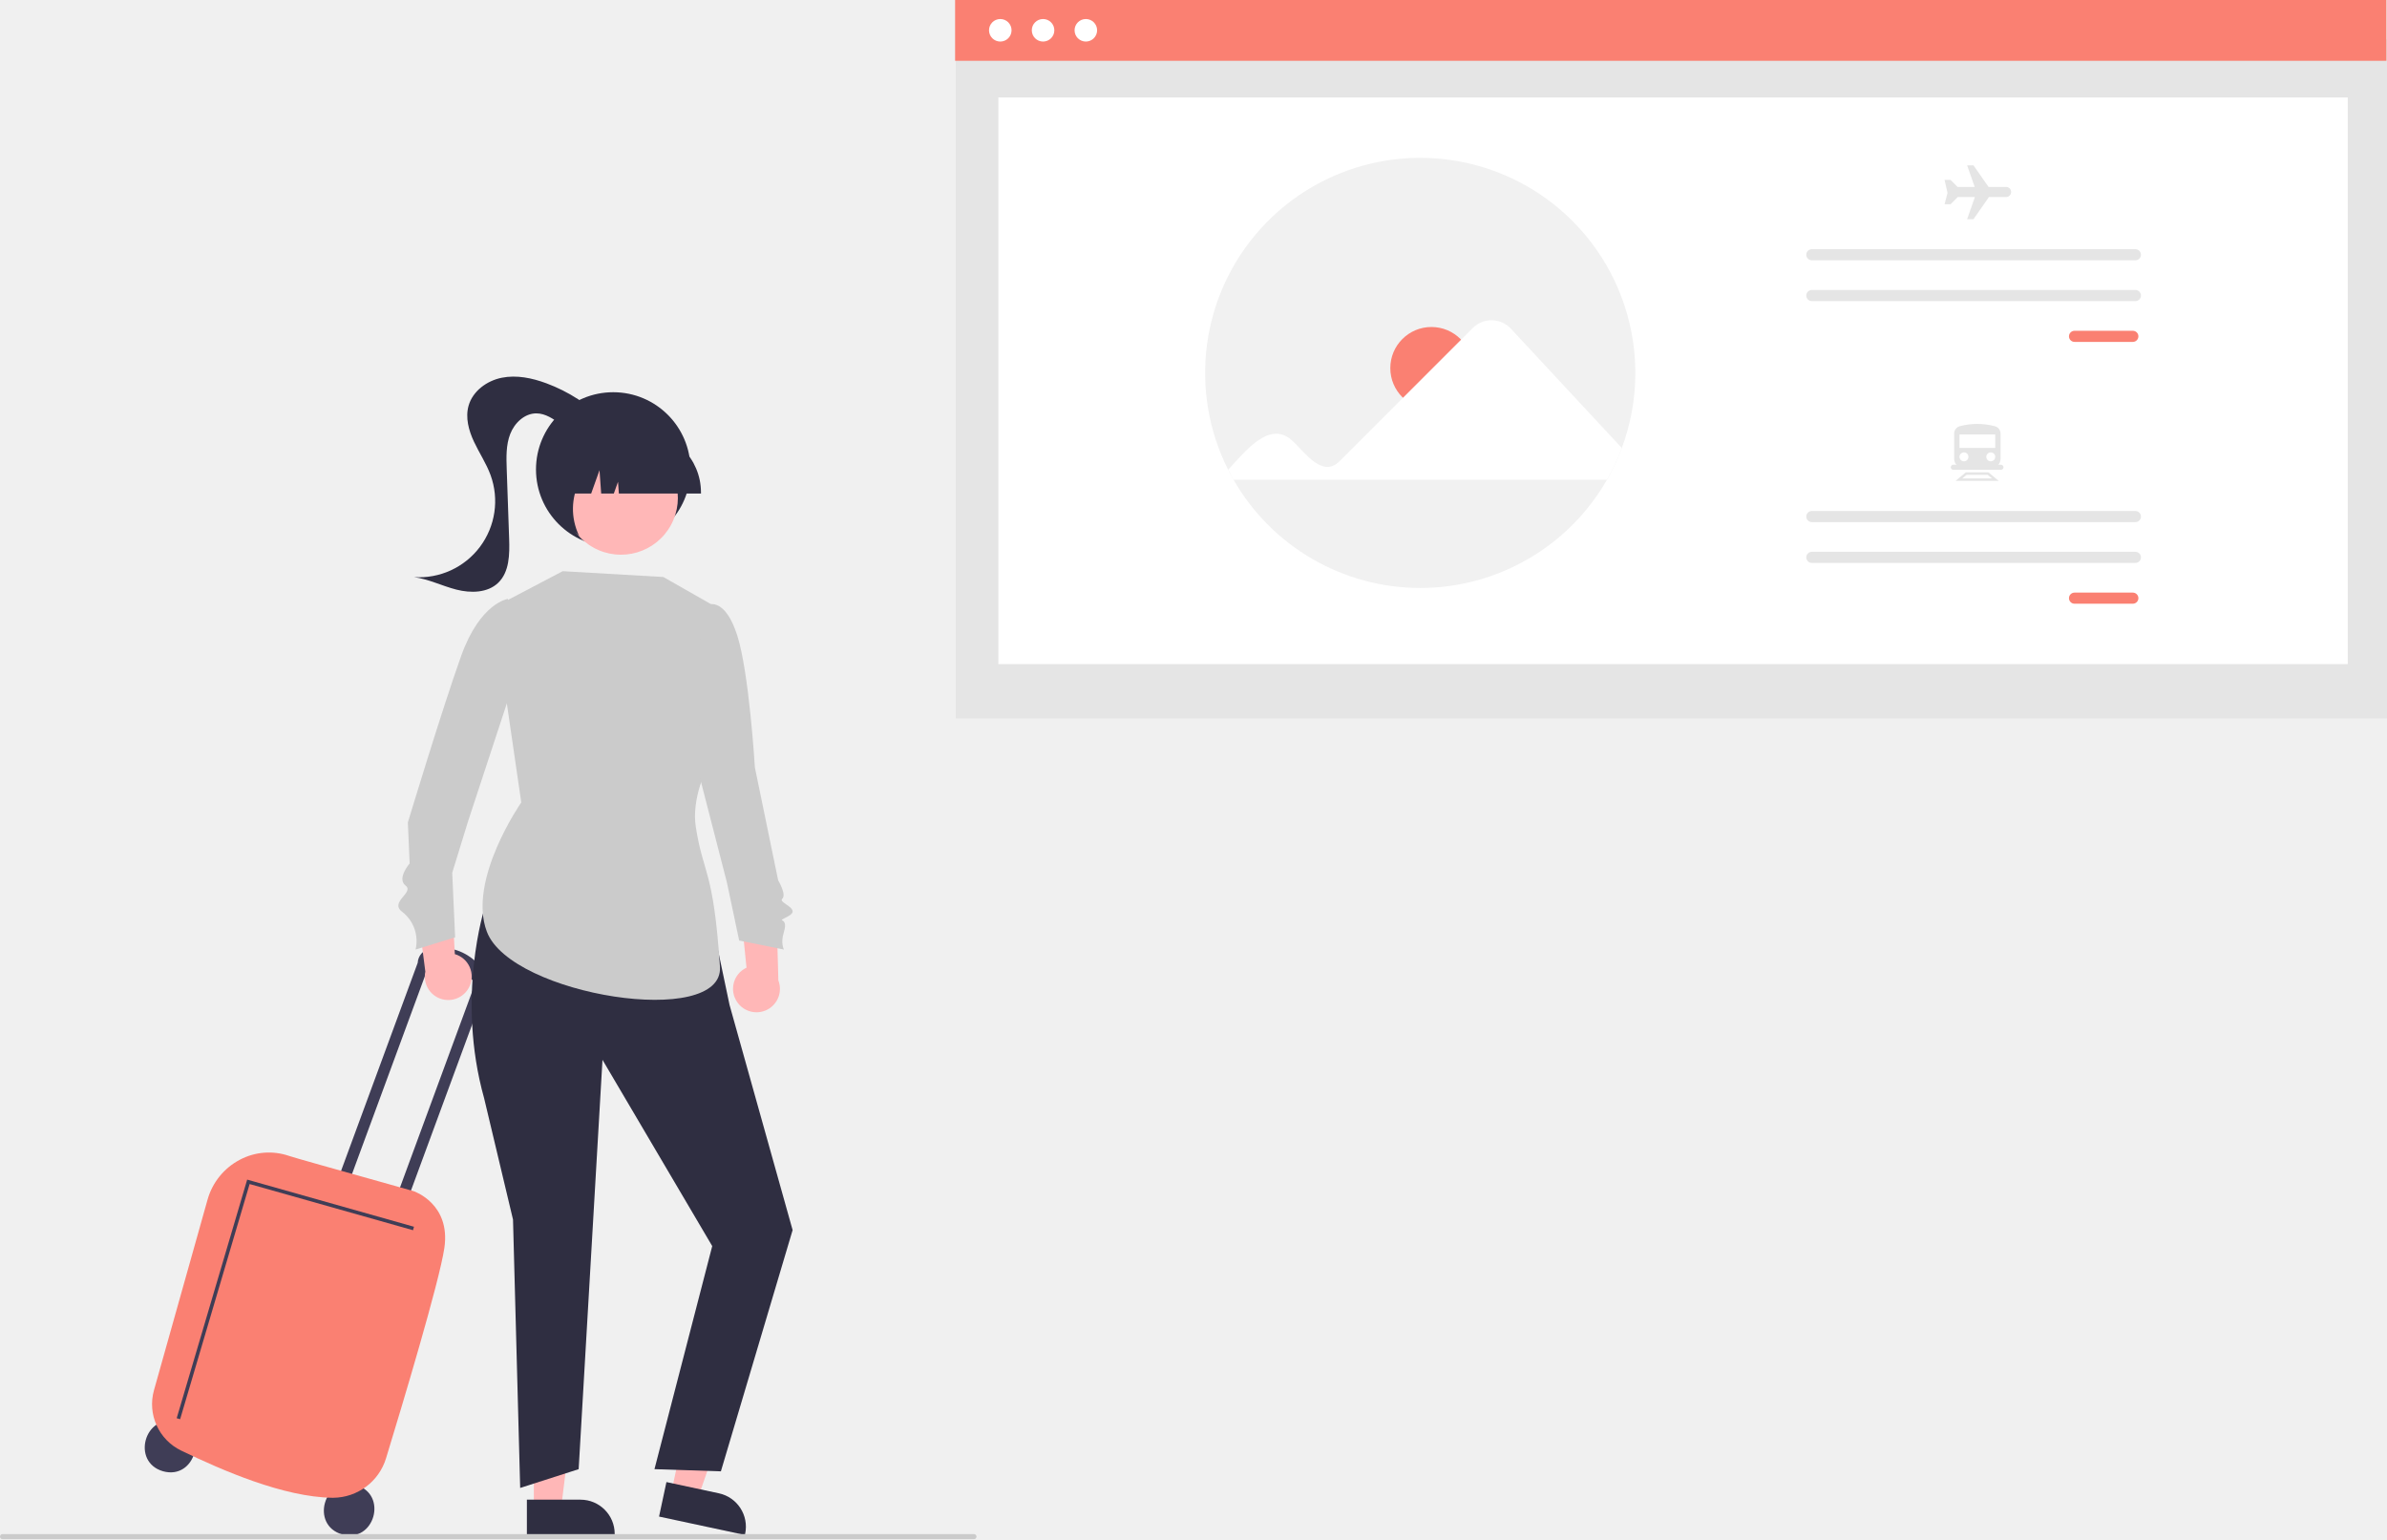
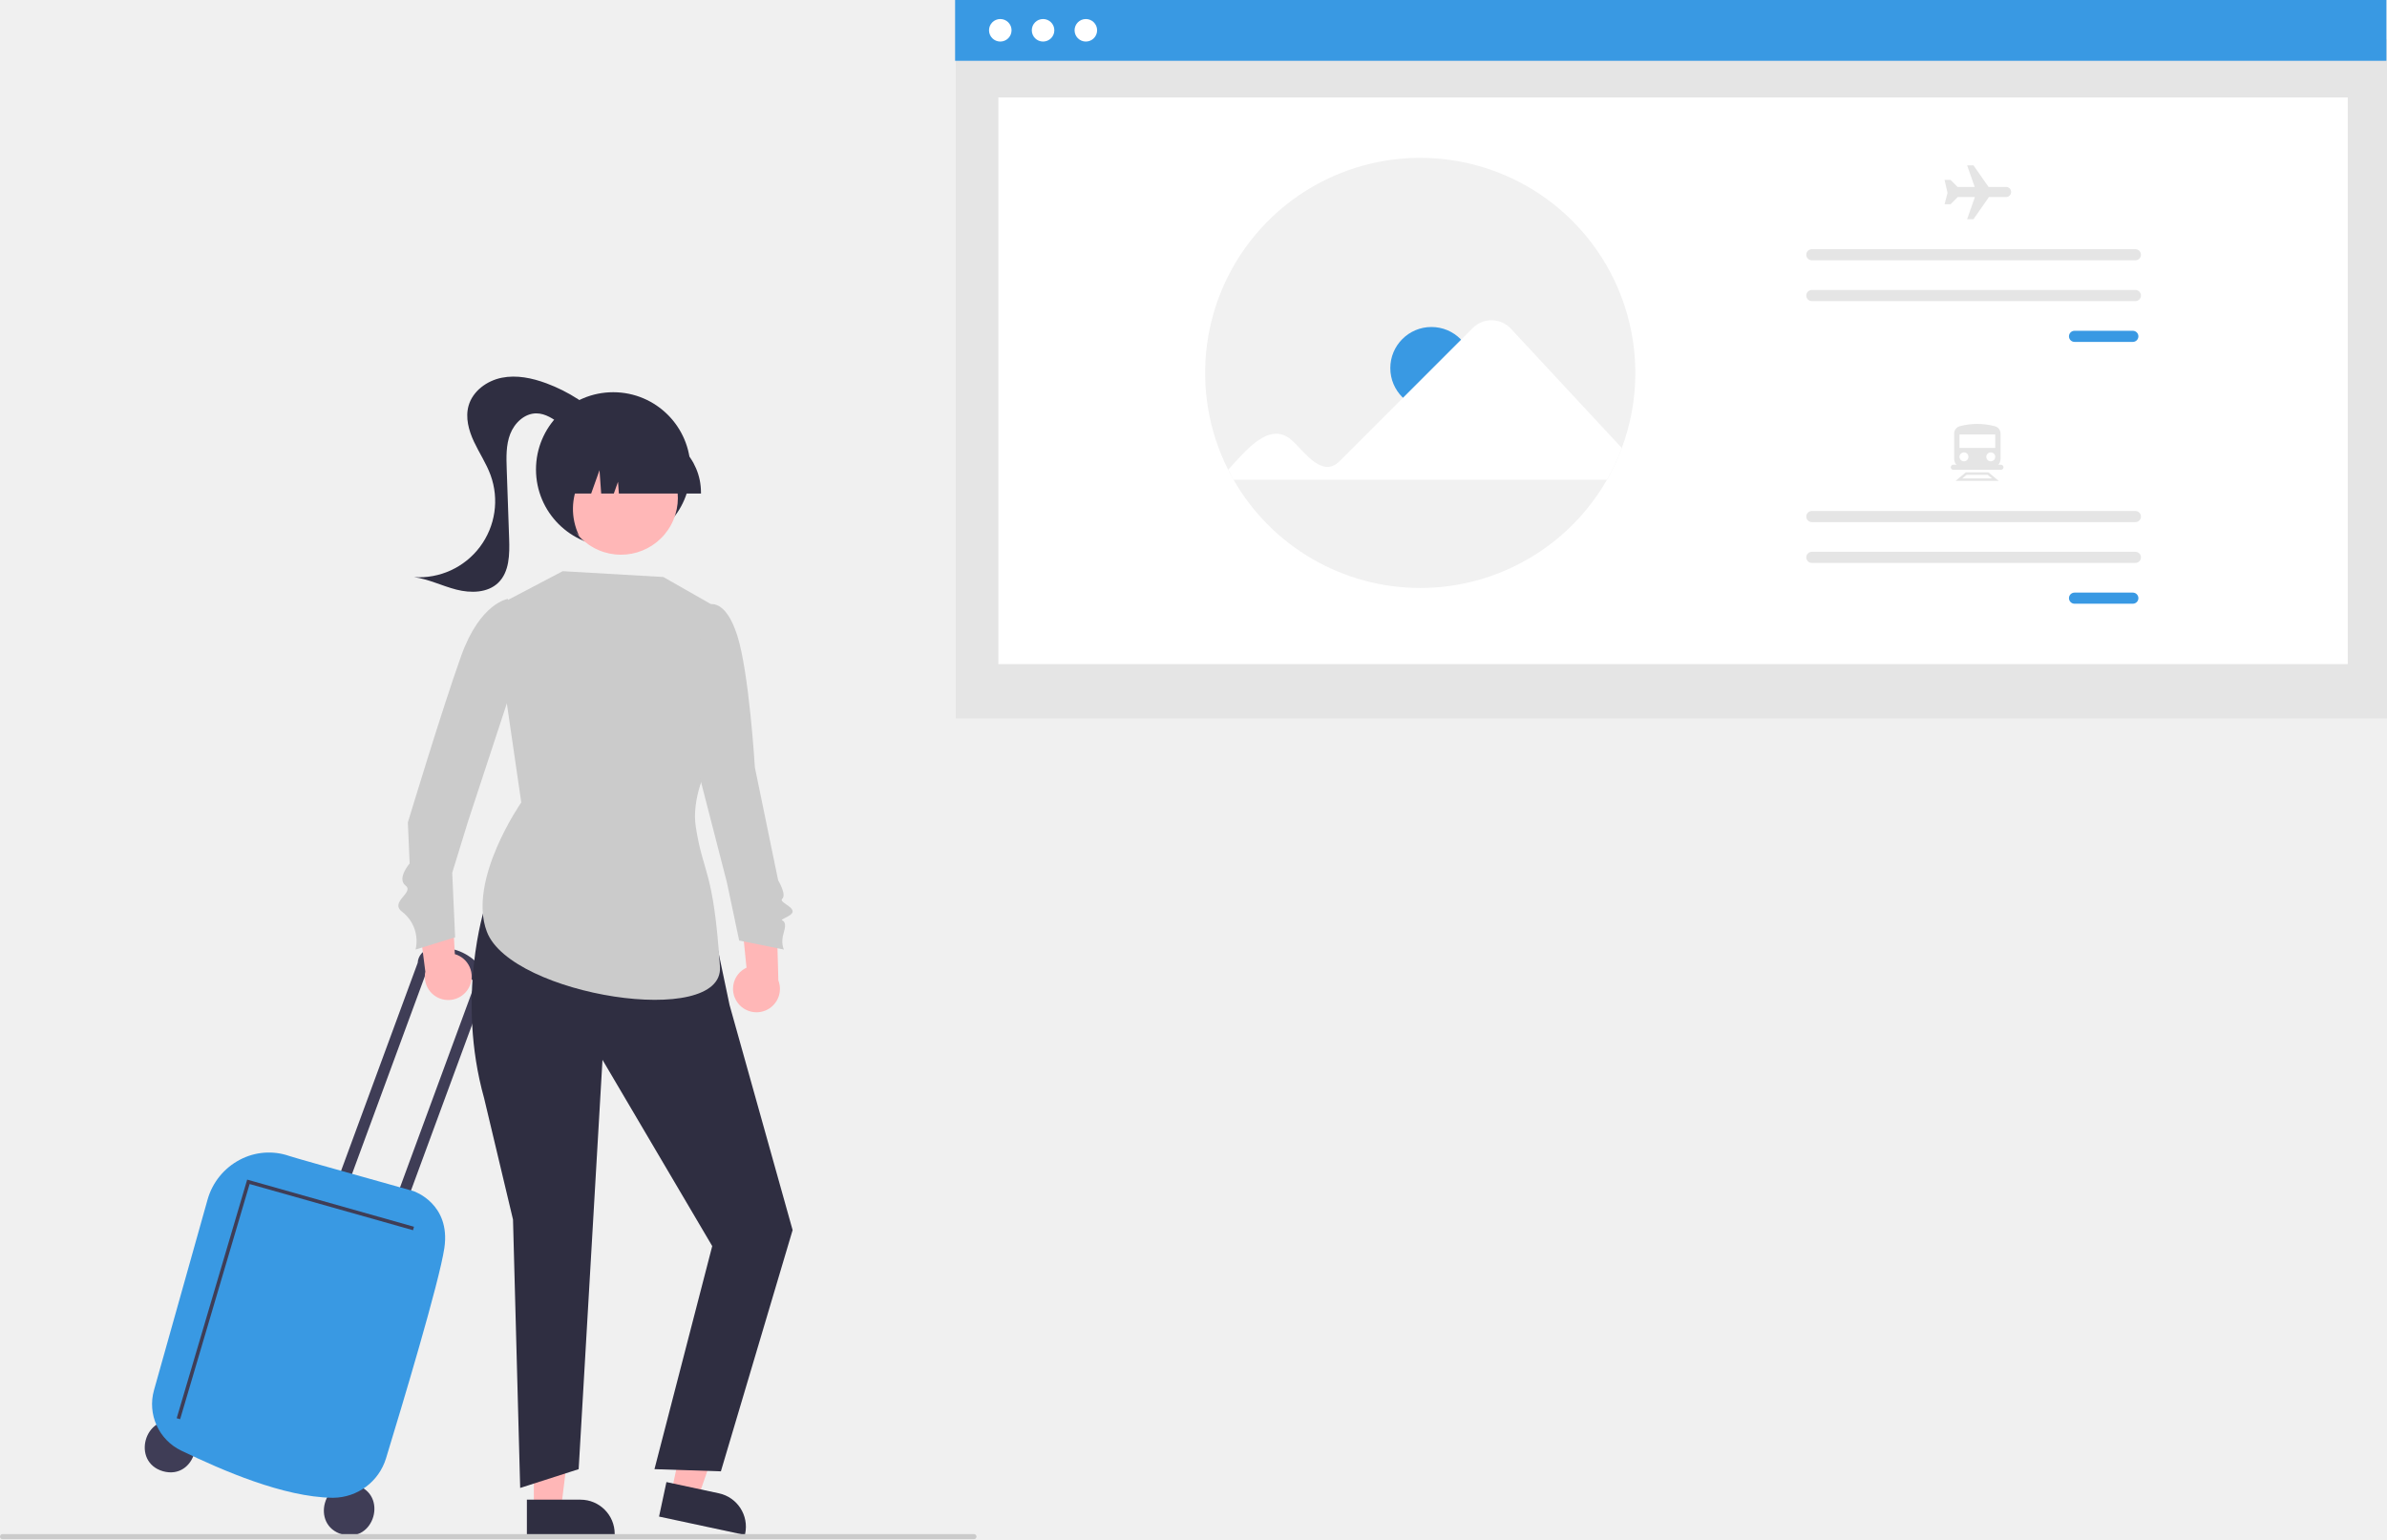
<svg xmlns="http://www.w3.org/2000/svg" data-name="Layer 1" width="936.21" height="603.718" viewBox="0 0 936.21 603.718">
  <path d="M201.299,705.876c-12.67-3.5-18.077,15.741-5.439,19.353C208.53,728.729,213.937,709.488,201.299,705.876Z" transform="translate(-131.8949 -148.141)" fill="#3f3d56" />
  <path d="M271.55,730.641c-12.67-3.5-18.077,15.741-5.439,19.353C278.781,753.493,284.188,734.252,271.55,730.641Z" transform="translate(-131.8949 -148.141)" fill="#3f3d56" />
  <path d="M299.982,527.71l-.196-.055-32.636,88.604L262.847,615.05l32.87-89.24h0a6.035,6.035,0,0,1,5.048-5.643c16.321-2.581,22.937,11.907,22.937,11.907l-.065.096-33.367,90.587-4.303-1.209,32.385-87.922C308.493,523.875,299.982,527.71,299.982,527.71Z" transform="translate(-131.8949 -148.141)" fill="#3f3d56" />
-   <path d="M262.258,735.623c-19.237-.294-43.026-10.689-59.246-18.481a20.218,20.218,0,0,1-10.715-23.736l21.021-74.788a25.406,25.406,0,0,1,12.617-15.566,24.327,24.327,0,0,1,19.411-1.499c.751.338,21.172,6.053,34.686,9.835,7.95,2.225,13.694,3.833,14.078,3.962.318.105,14.605,5.014,12.07,22.274-1.947,13.257-16.644,62.105-22.873,82.493A21.863,21.863,0,0,1,262.578,735.625C262.472,735.625,262.365,735.624,262.258,735.623Z" transform="translate(-131.8949 -148.141)" fill="#fa8072" />
+   <path d="M262.258,735.623c-19.237-.294-43.026-10.689-59.246-18.481a20.218,20.218,0,0,1-10.715-23.736l21.021-74.788a25.406,25.406,0,0,1,12.617-15.566,24.327,24.327,0,0,1,19.411-1.499c.751.338,21.172,6.053,34.686,9.835,7.95,2.225,13.694,3.833,14.078,3.962.318.105,14.605,5.014,12.07,22.274-1.947,13.257-16.644,62.105-22.873,82.493A21.863,21.863,0,0,1,262.578,735.625C262.472,735.625,262.365,735.624,262.258,735.623Z" transform="translate(-131.8949 -148.141)" fill="#3999e3" />
  <polygon points="70.651 556.664 97.904 464.42 161.991 482.531 162.374 481.177 96.948 462.687 96.751 463.354 69.301 556.265 70.651 556.664" fill="#3f3d56" />
  <rect id="f269d402-b375-49c3-b6cb-02ffddd7443c" data-name="Rectangle 62" x="374.842" y="15.39" width="561.368" height="266.379" fill="#e5e5e5" />
  <rect id="a67a6d8d-d730-43ea-8e97-5097e31b093a" data-name="Rectangle 75" x="391.561" y="38.233" width="529.264" height="222.248" fill="#fff" />
-   <rect id="f3270c98-3f14-4116-bb63-3583a595f2eb" data-name="Rectangle 80" x="374.602" width="561.368" height="23.849" fill="#fa8072" />
+   <rect id="f3270c98-3f14-4116-bb63-3583a595f2eb" data-name="Rectangle 80" x="374.602" width="561.368" height="23.849" fill="#3999e3" />
  <circle id="aeafa2cf-3960-41d9-9a79-114ebb97b926" data-name="Ellipse 90" cx="392.325" cy="11.88" r="4.42" fill="#fff" />
  <circle id="e013fb1c-e2d9-4cba-be1c-2b59a1ea1400" data-name="Ellipse 91" cx="409.103" cy="11.88" r="4.42" fill="#fff" />
  <circle id="a6347b87-b687-4c13-8a45-efd6144b746c" data-name="Ellipse 92" cx="425.881" cy="11.88" r="4.42" fill="#fff" />
  <path d="M773.29,294.414a83.992,83.992,0,0,1-5.294,29.452,81.686,81.686,0,0,1-5.851,12.474,84.382,84.382,0,0,1-146.423,0q-1.122-1.945-2.128-3.947A84.363,84.363,0,1,1,773.29,294.414Z" transform="translate(-131.8949 -148.141)" fill="#f1f1f1" />
-   <circle cx="561.424" cy="144.387" r="16.127" fill="#fa8072" />
+   <circle cx="561.424" cy="144.387" r="16.127" fill="#3999e3" />
  <path d="M613.595,332.393c7.105-7.679,16.604-19.87,25.513-11.061,4.471,4.155,11.469,14.452,18.167,7.72l52.306-52.306a10.384,10.384,0,0,1,14.851.266L767.996,323.867a81.712,81.712,0,0,1-5.851,12.474H615.722Z" transform="translate(-131.8949 -148.141)" fill="#fff" />
-   <path id="f2fac30d-751a-4ad9-9a70-d842b6b29c55-106" data-name="Path 680" d="M945.55,277.887a2.179,2.179,0,0,0,0,4.359h22.869a2.179,2.179,0,0,0,0-4.359Z" transform="translate(-131.8949 -148.141)" fill="#fa8072" />
+   <path id="f2fac30d-751a-4ad9-9a70-d842b6b29c55-106" data-name="Path 680" d="M945.55,277.887a2.179,2.179,0,0,0,0,4.359h22.869a2.179,2.179,0,0,0,0-4.359Z" transform="translate(-131.8949 -148.141)" fill="#3999e3" />
  <path id="bff7eaac-8fd0-4862-b46f-daee6d731cf9-107" data-name="Path 680" d="M842.52,245.878a2.179,2.179,0,1,0,0,4.359H969.419a2.179,2.179,0,0,0,0-4.359Z" transform="translate(-131.8949 -148.141)" fill="#e5e5e5" />
  <path id="a9efcef9-bf26-45a4-a9d0-ef067b9cf824-108" data-name="Path 680" d="M842.52,261.883a2.179,2.179,0,1,0,0,4.359H969.419a2.179,2.179,0,0,0,0-4.359Z" transform="translate(-131.8949 -148.141)" fill="#e5e5e5" />
-   <path id="b479989b-99d4-4e70-bae9-0a98ba95b9e4-109" data-name="Path 680" d="M945.55,380.583a2.179,2.179,0,0,0,0,4.359h22.869a2.179,2.179,0,1,0,0-4.359Z" transform="translate(-131.8949 -148.141)" fill="#fa8072" />
+   <path id="b479989b-99d4-4e70-bae9-0a98ba95b9e4-109" data-name="Path 680" d="M945.55,380.583a2.179,2.179,0,0,0,0,4.359h22.869a2.179,2.179,0,1,0,0-4.359Z" transform="translate(-131.8949 -148.141)" fill="#3999e3" />
  <path id="b7ed51b3-7b2d-4a2d-a8c2-cf48ecd6b6d7-110" data-name="Path 680" d="M842.52,348.574a2.179,2.179,0,0,0,0,4.359H969.419a2.179,2.179,0,0,0,0-4.359Z" transform="translate(-131.8949 -148.141)" fill="#e5e5e5" />
  <path id="e2a2d7bb-cfae-451b-8ad9-ee9abc29fc00-111" data-name="Path 680" d="M842.52,364.579a2.179,2.179,0,1,0,0,4.359H969.419a2.179,2.179,0,0,0,0-4.359Z" transform="translate(-131.8949 -148.141)" fill="#e5e5e5" />
  <path d="M918.696,221.46h-6.873l-5.898-8.453h-2.496l2.962,8.453h-6.723v0l-2.759-2.76h-2.335l1.165,5.105-1.165,4.463h2.335l2.759-2.76.044-.073h6.758l-3.04,8.676h2.496l5.923-8.488.07-.188h6.778a1.988,1.988,0,1,0,0-3.976Z" transform="translate(-131.8949 -148.141)" fill="#e5e5e5" />
  <path d="M912.87,331.755H902.012a3.672,3.672,0,0,1-3.668-3.668v-9.878a2.983,2.983,0,0,1,2.196-2.894,26.826,26.826,0,0,1,13.774.01,2.988,2.988,0,0,1,2.223,2.903v9.859A3.672,3.672,0,0,1,912.87,331.755Z" transform="translate(-131.8949 -148.141)" fill="#e5e5e5" />
  <rect x="768.535" y="170.427" width="14.022" height="5.258" fill="#fff" />
  <circle cx="770.288" cy="179.191" r="1.753" fill="#fff" />
  <circle cx="780.804" cy="179.191" r="1.753" fill="#fff" />
  <path d="M915.807,336.756H898.886l4.001-3.334h8.919Zm-14.29-.953h11.659l-1.715-1.429h-8.229Z" transform="translate(-131.8949 -148.141)" fill="#e5e5e5" />
  <path d="M916.683,332.422h-18.672a1,1,0,0,1,0-2.001h18.672a1,1,0,0,1,0,2.001Z" transform="translate(-131.8949 -148.141)" fill="#e5e5e5" />
  <path d="M315.969,535.197a9.138,9.138,0,0,0-5.678-12.81l-1.757-32.425-13.564,10.038,3.748,29.252a9.187,9.187,0,0,0,17.251,5.944Z" transform="translate(-131.8949 -148.141)" fill="#ffb7b7" />
  <path d="M421.05,541.231a9.138,9.138,0,0,1,3.636-13.532L421.422,495.391l14.949,7.827.807,29.48a9.187,9.187,0,0,1-16.129,8.532Z" transform="translate(-131.8949 -148.141)" fill="#ffb7b7" />
  <polygon points="209.375 591.715 220.055 591.714 225.137 550.517 209.373 550.517 209.375 591.715" fill="#ffb7b7" />
  <path d="M338.545,736.368l21.034-.001h.001A13.405,13.405,0,0,1,372.985,749.772v.436l-34.439.001Z" transform="translate(-131.8949 -148.141)" fill="#2f2e41" />
  <polygon points="263.319 585.3 273.763 587.538 287.364 548.319 271.95 545.017 263.319 585.3" fill="#ffb7b7" />
  <path d="M393.28,729.46l20.568,4.407.001 0a13.405,13.405,0,0,1,10.298,15.916l-.091.426-33.675-7.215Z" transform="translate(-131.8949 -148.141)" fill="#2f2e41" />
  <path d="M322.012,504.094s-11.363,35.119-.235,74.833l11.327,47.572,2.811,105.263,22.937-7.362L368.197,563.843l43.042,73.058-22.654,87.499,26.052.85,28.132-94.627-24.734-88.3-4.531-21.521Z" transform="translate(-131.8949 -148.141)" fill="#2f2e41" />
  <path d="M414.876,387.463,392.062,374.459l-39.468-2.281-27.377,14.373,11.126,76.329s-21.22,30.454-13.483,50.745c9.549,25.044,93.046,38.109,91.413,13.668-2.577-38.57-6.558-35.91-9.476-54.824-3.202-20.753,19.206-47.363,19.206-47.363Z" transform="translate(-131.8949 -148.141)" fill="#cbcbcb" />
  <path d="M333.658,394.079l-2.543-11.022s-10.849,1.404-18.368,22.405-20.884,65.272-20.884,65.272l.698,16.083s-5.151,5.951-1.597,8.669-6.419,6.403-1.369,10.266a14.493,14.493,0,0,1,5.293,14.829l15.514-4.791L309.26,490.468l6.146-19.962,16.426-49.963Z" transform="translate(-131.8949 -148.141)" fill="#cbcbcb" />
  <path d="M406.523,395.958l3.456-10.689s6.364-2.604,11.062,12.072,6.928,51.815,6.928,51.815l9.126,44.27s3.41,5.638,1.597,7.254,7.963,3.888,2.281,6.882.49-.645-1.633,6.181c-1.394,4.483.036,6.839.036,6.839L421.808,517.048l-4.791-22.693-10.867-42.191Z" transform="translate(-131.8949 -148.141)" fill="#cbcbcb" />
  <circle cx="240.519" cy="184.141" r="30.298" fill="#2f2e41" />
  <path d="M369.301,313.427a63.528,63.528,0,0,0-23.113-14.946c-5.587-2.07-11.668-3.349-17.509-2.173-5.841,1.175-11.365,5.216-12.995,10.947-1.332,4.686.043,9.732,2.111,14.144,2.068,4.411,4.829,8.502,6.501,13.078a29.85,29.85,0,0,1-30.036,40.028c5.739.77,11.03,3.467,16.639,4.902s12.231,1.338,16.4-2.681c4.411-4.252,4.499-11.166,4.286-17.289q-.476-13.653-.951-27.306c-.162-4.642-.3-9.432,1.374-13.765,1.674-4.332,5.652-8.126,10.297-8.087,3.52.03,6.636,2.162,9.458,4.265,2.823,2.103,5.811,4.347,9.317,4.659,3.506.313,7.509-2.282,7.247-5.792Z" transform="translate(-131.8949 -148.141)" fill="#2f2e41" />
  <circle cx="375.462" cy="343.418" r="22.303" transform="translate(-237.8607 360.0032) rotate(-61.33677)" fill="#ffb7b7" />
  <path d="M406.827,341.731H374.622l-.33-4.624-1.651,4.624h-4.959l-.654-9.164-3.273,9.164h-9.595v-.454a24.09,24.09,0,0,1,24.063-24.063h4.54a24.09,24.09,0,0,1,24.063,24.063Z" transform="translate(-131.8949 -148.141)" fill="#2f2e41" />
  <path d="M359.025,358.351l-11.76-11.773-1.983-26.061h25.959l-.643.642C361.656,330.089,352.003,343.194,359.025,358.351Z" transform="translate(-131.8949 -148.141)" fill="#2f2e41" />
  <path d="M513.895,751.859h-381a1,1,0,0,1,0-2h381a1,1,0,0,1,0,2Z" transform="translate(-131.8949 -148.141)" fill="#cbcbcb" />
</svg>
